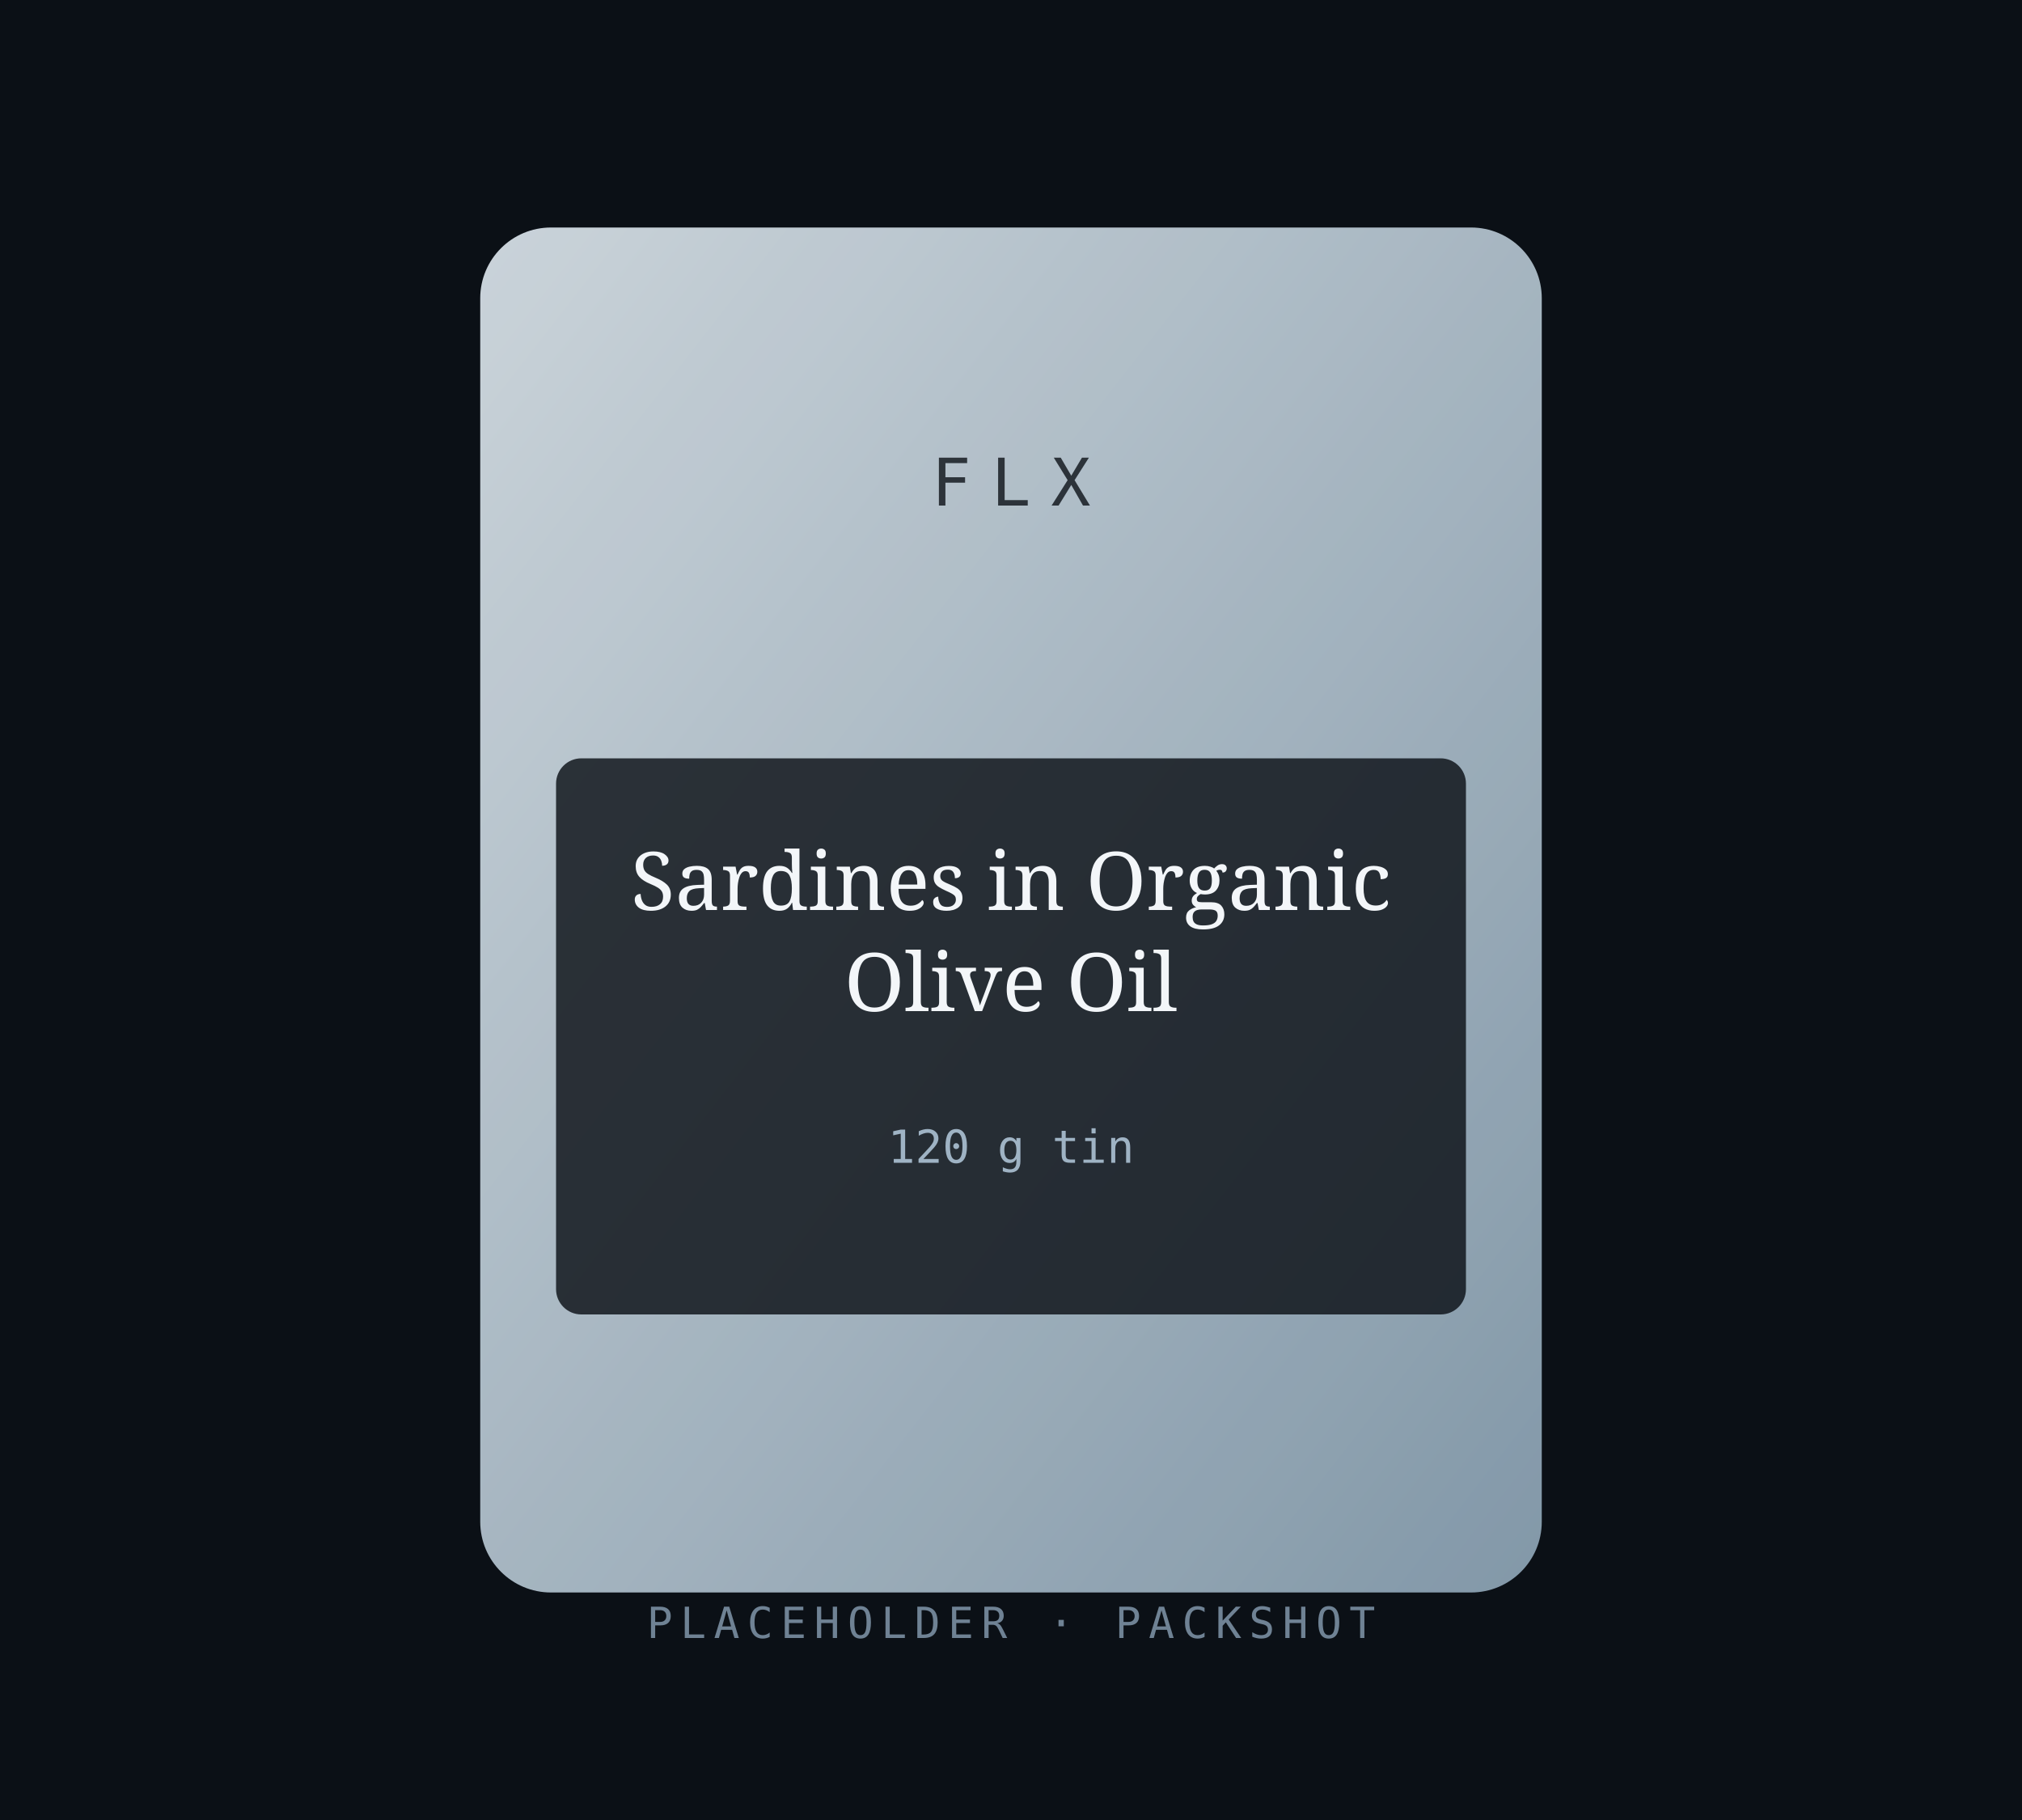
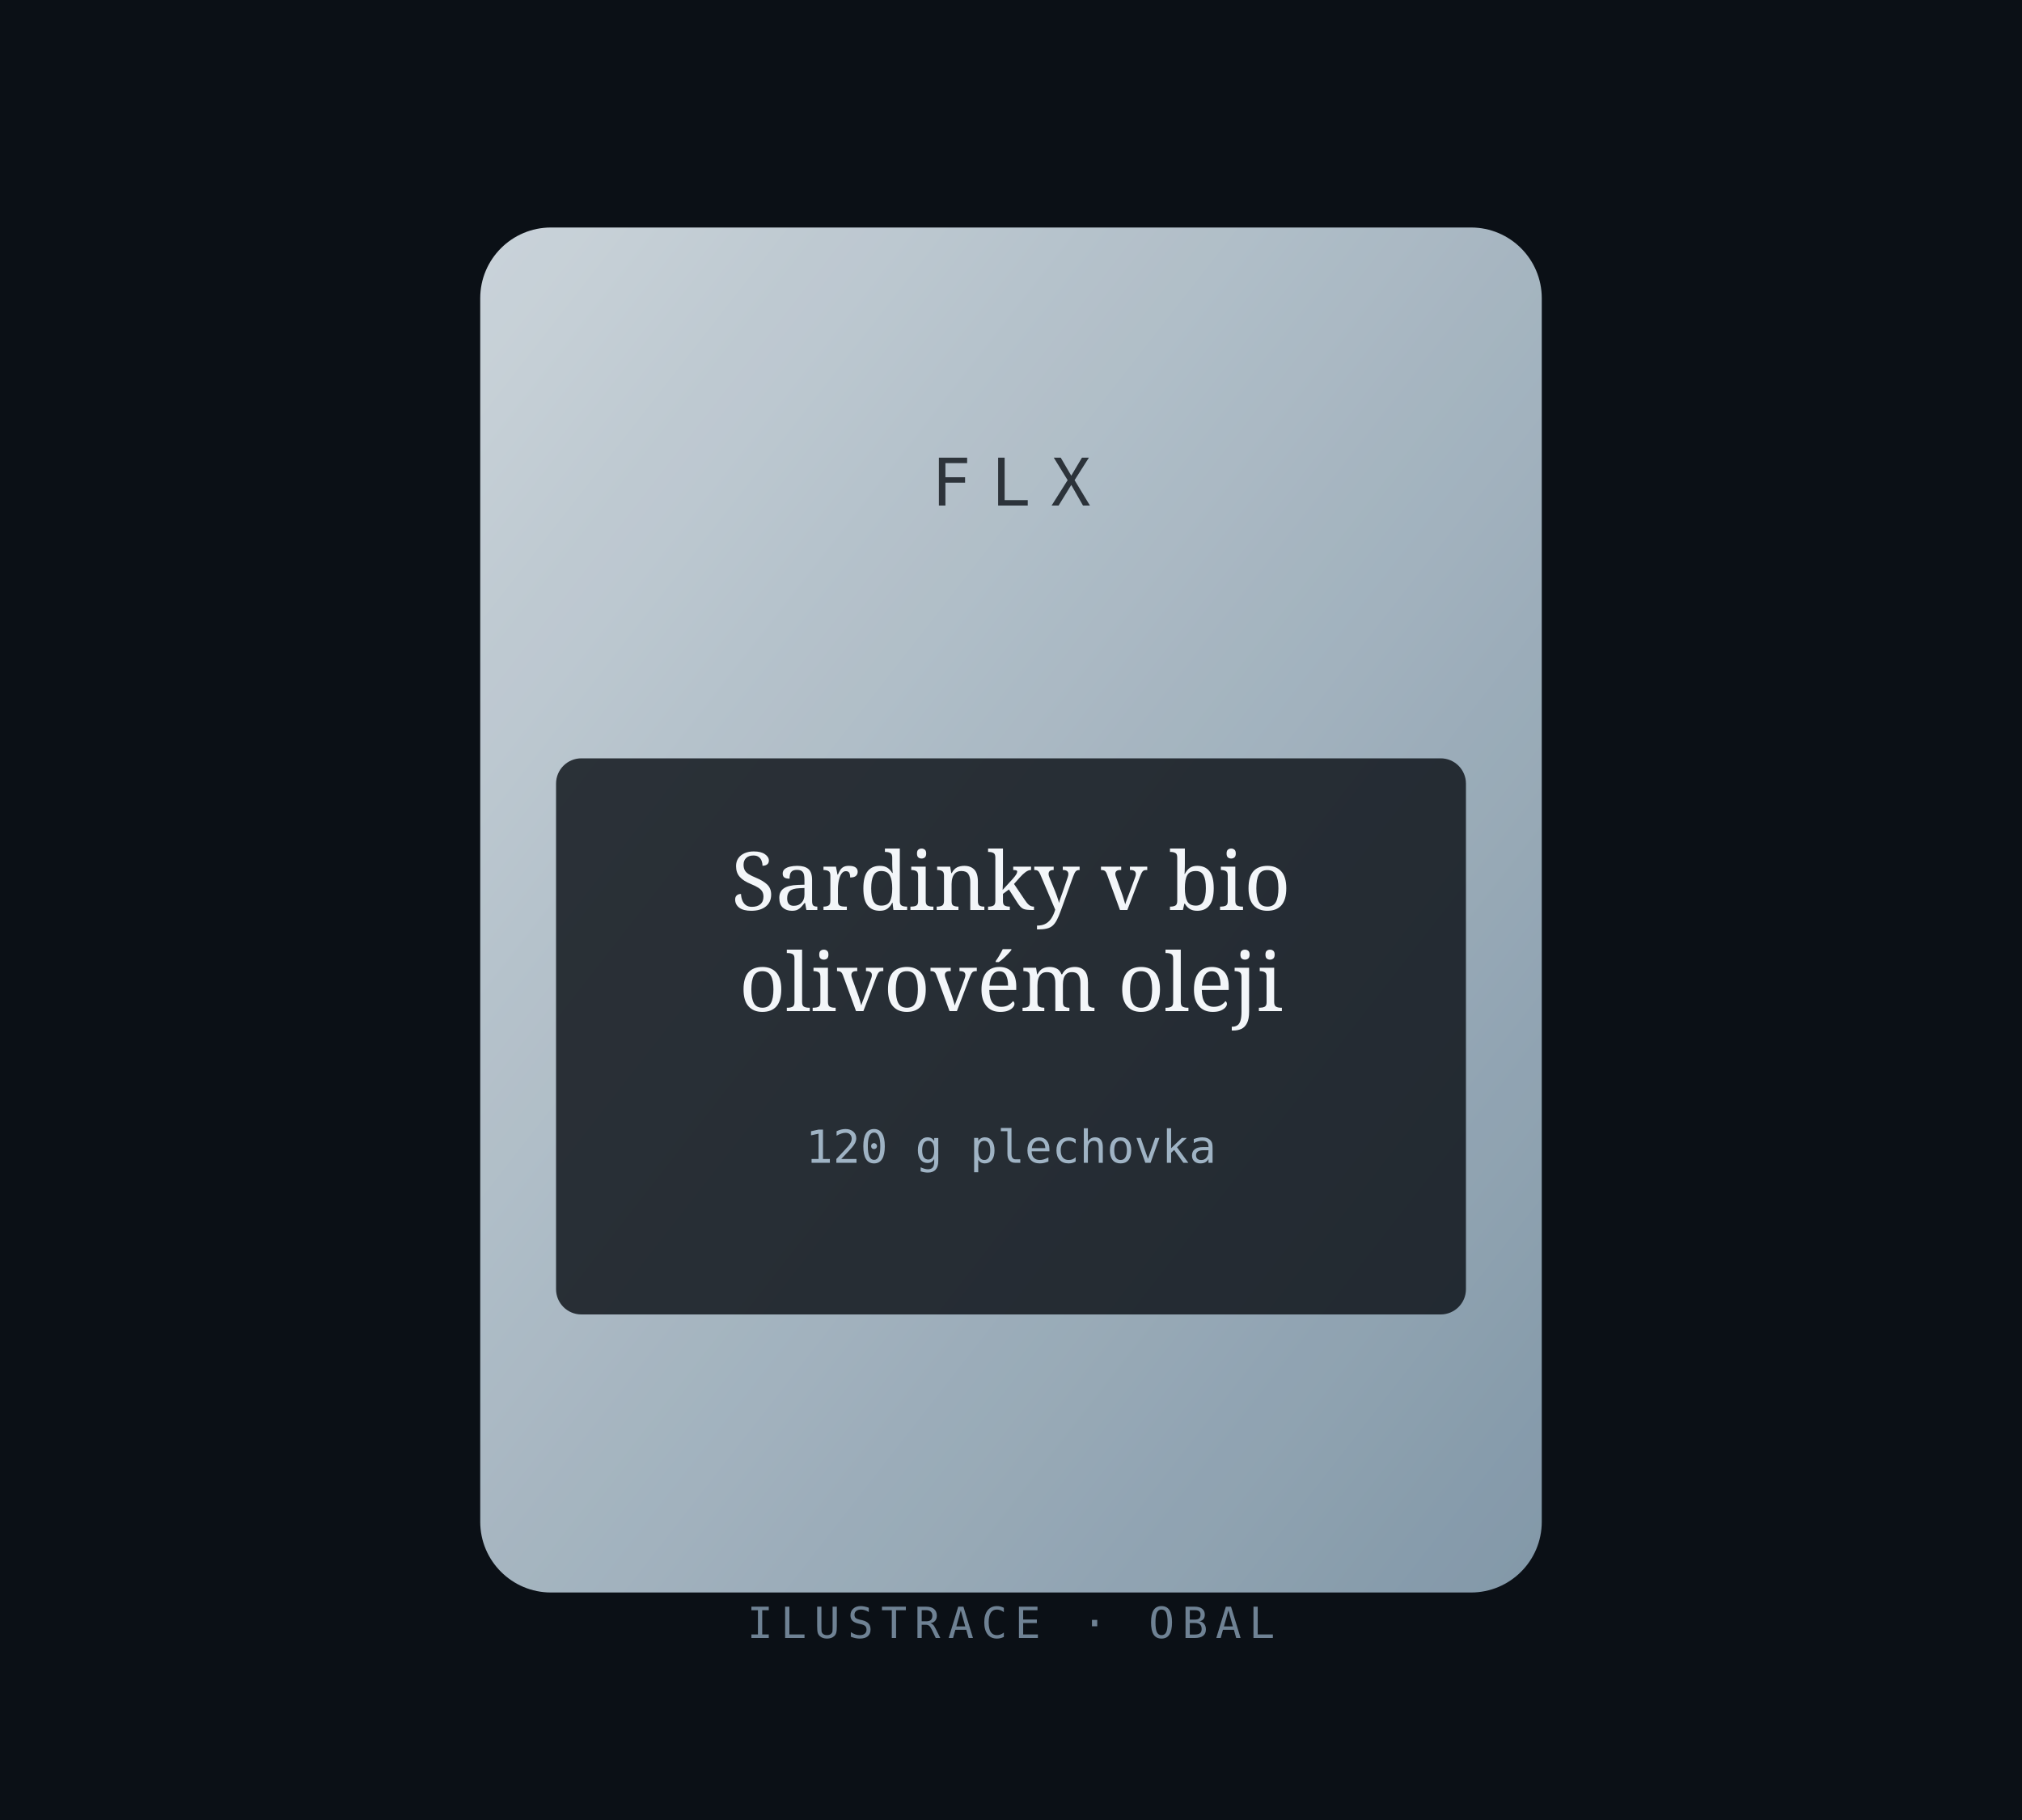
<svg xmlns="http://www.w3.org/2000/svg" viewBox="0 0 800 720" width="800" height="720">
  <defs>
    <linearGradient id="lb-sardines" x1="0" y1="0" x2="1" y2="1">
      <stop offset="0%" stop-color="#dfe8ef" />
      <stop offset="100%" stop-color="#8fa6b8" />
    </linearGradient>
  </defs>
  <rect width="800" height="720" fill="#0b1016" />
  <rect x="190" y="90" width="420" height="540" rx="28" fill="url(#lb-sardines)" opacity="0.9" />
  <rect x="220" y="300" width="360" height="220" rx="10" fill="#0b1016" opacity="0.82" />
-   <text x="400" y="360" text-anchor="middle" font-family="Georgia, serif" font-size="32" fill="#f3f6f9">Sardines in Organic</text>
-   <text x="400" y="400" text-anchor="middle" font-family="Georgia, serif" font-size="32" fill="#f3f6f9">Olive Oil</text>
-   <text x="400" y="460" text-anchor="middle" font-family="ui-monospace, Menlo, monospace" font-size="18" fill="#9fb3c4">120 g tin</text>
+   <text x="400" y="360" text-anchor="middle" font-family="Georgia, serif" font-size="32" fill="#f3f6f9">Sardinky v bio</text>
+   <text x="400" y="400" text-anchor="middle" font-family="Georgia, serif" font-size="32" fill="#f3f6f9">olivovém oleji</text>
+   <text x="400" y="460" text-anchor="middle" font-family="ui-monospace, Menlo, monospace" font-size="18" fill="#9fb3c4">120 g plechovka</text>
  <text x="400" y="200" text-anchor="middle" font-family="ui-monospace, Menlo, monospace" font-size="26" letter-spacing="8" fill="#0b1016" opacity="0.8">FLX</text>
-   <text x="400" y="648" text-anchor="middle" font-family="ui-monospace, Menlo, monospace" font-size="17" letter-spacing="3" fill="#6f8294">PLACEHOLDER · PACKSHOT</text>
+   <text x="400" y="648" text-anchor="middle" font-family="ui-monospace, Menlo, monospace" font-size="17" letter-spacing="3" fill="#6f8294">ILUSTRACE · OBAL</text>
</svg>
